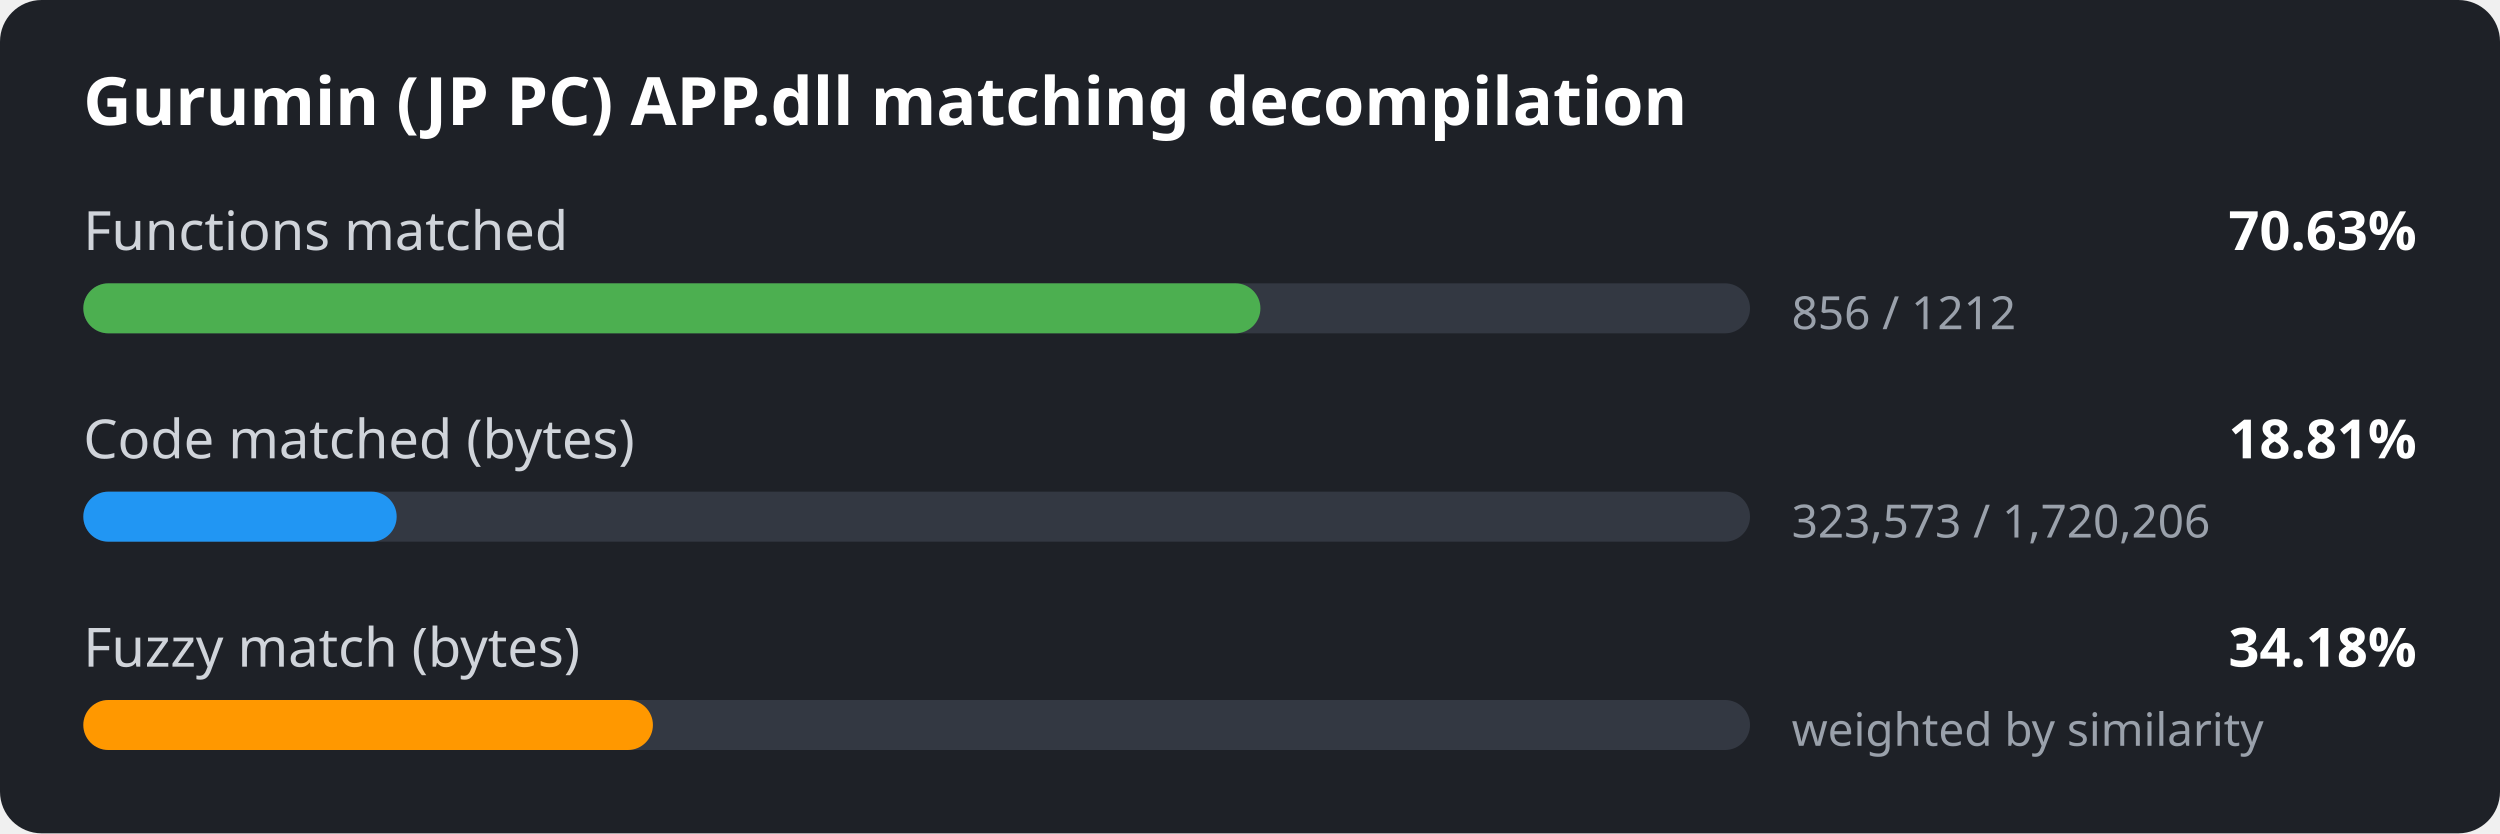
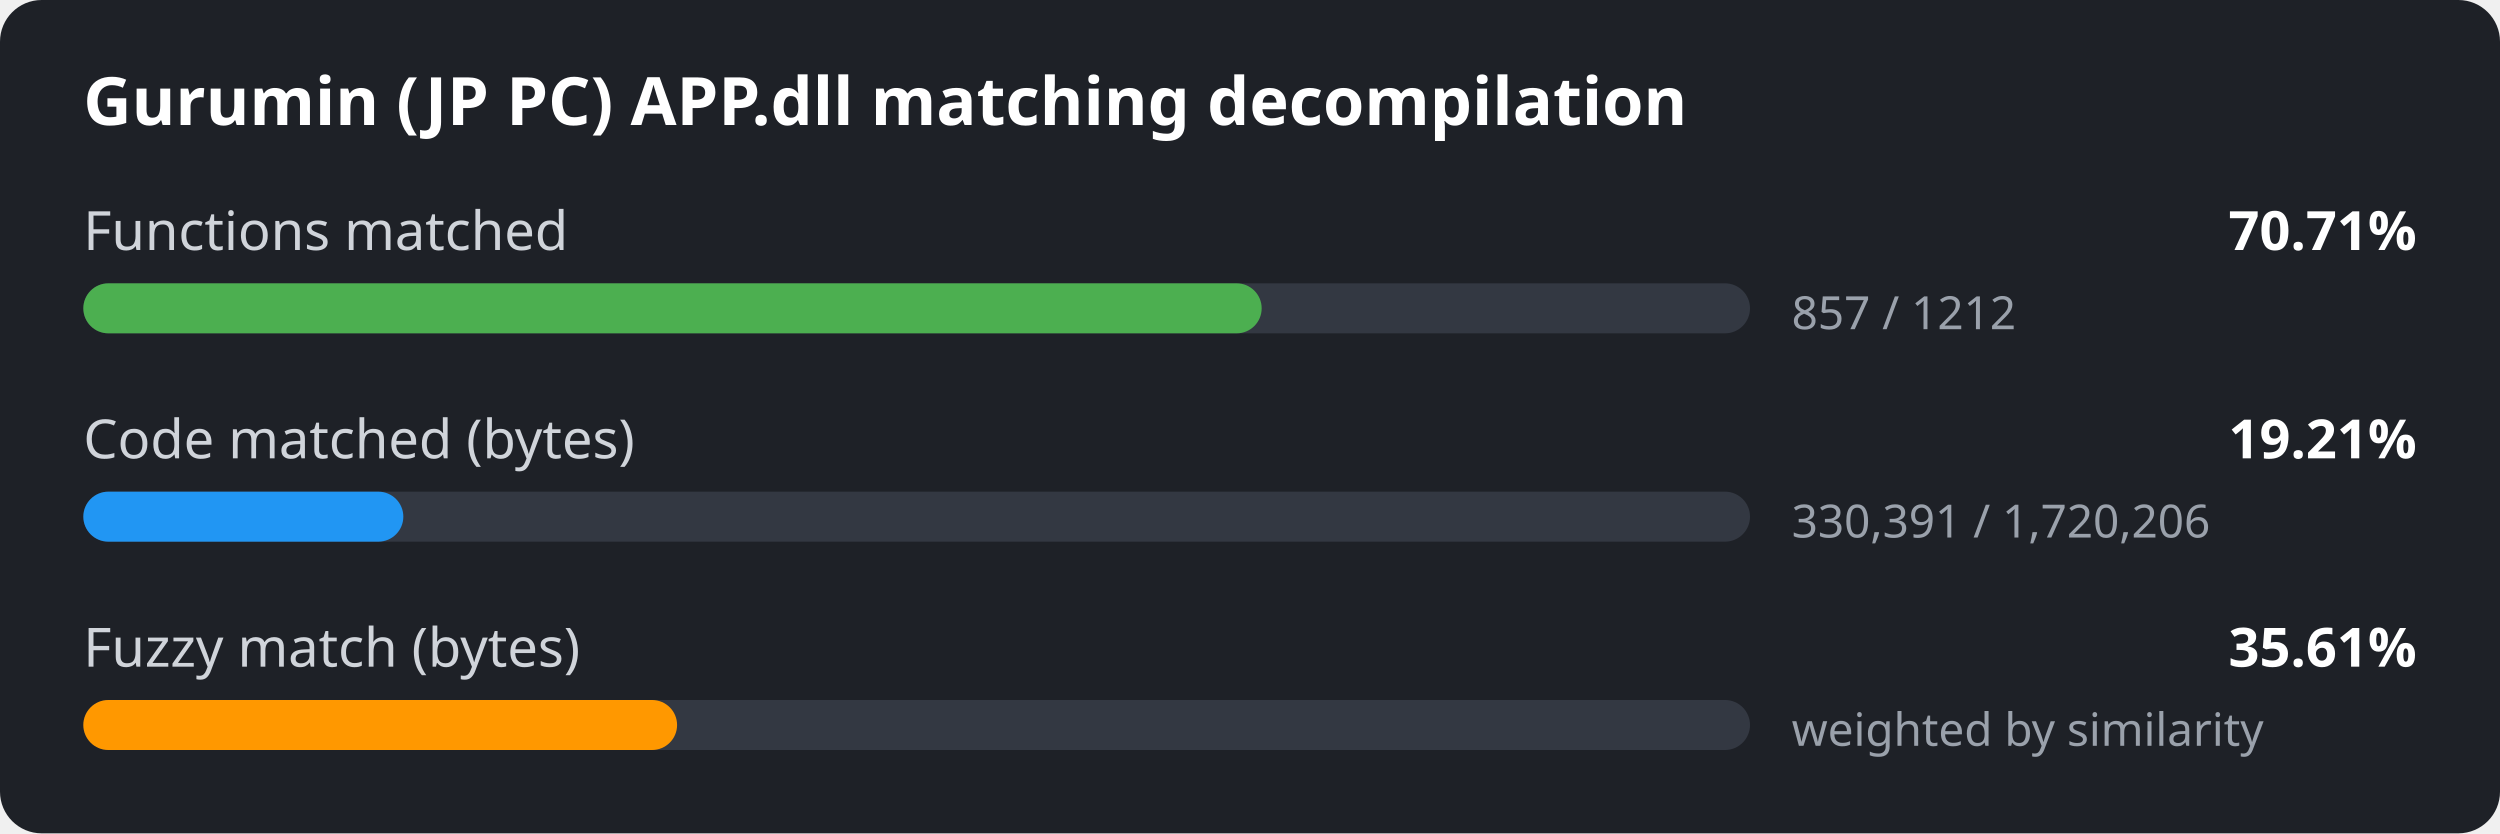
<svg xmlns="http://www.w3.org/2000/svg" width="600" height="200" viewBox="0 0 600 200">
  <style>
.bg { fill: #1e2127; }
.title { font: 600 16px sans-serif; fill: #ffffff; }
.label { font: 13px sans-serif; fill: #d0d4da; }
.value { font: 600 13px sans-serif; fill: #ffffff; }
.detail { font: 11px sans-serif; fill: #9aa1ab; }
.track { fill: #333842; }
</style>
  <rect width="600" height="200" rx="10" class="bg" />
  <text x="20" y="30" class="title">Gurumin (JP PC) APP.dll matching decompilation</text>
  <text x="20" y="60" class="label">Functions matched</text>
-   <text x="580" y="60" class="value" text-anchor="end">70.63%</text>
+   <text x="580" y="60" class="value" text-anchor="end">70.71%</text>
  <rect x="20" y="68" width="400" height="12" rx="6" class="track" />
-   <rect x="20" y="68" width="282.5" height="12" rx="6" fill="#4caf50" />
-   <text x="430" y="79" class="detail">856 / 1212</text>
+   <rect x="20" y="68" width="282.8" height="12" rx="6" fill="#4caf50" />
+   <text x="430" y="79" class="detail">857 / 1212</text>
  <text x="20" y="110" class="label">Code matched (bytes)</text>
-   <text x="580" y="110" class="value" text-anchor="end">18.81%</text>
+   <text x="580" y="110" class="value" text-anchor="end">19.21%</text>
  <rect x="20" y="118" width="400" height="12" rx="6" class="track" />
-   <rect x="20" y="118" width="75.2" height="12" rx="6" fill="#2196f3" />
-   <text x="430" y="129" class="detail">323,573 / 1,720,206</text>
+   <rect x="20" y="118" width="76.8" height="12" rx="6" fill="#2196f3" />
+   <text x="430" y="129" class="detail">330,391 / 1,720,206</text>
  <text x="20" y="160" class="label">Fuzzy match (bytes)</text>
-   <text x="580" y="160" class="value" text-anchor="end">34.18%</text>
+   <text x="580" y="160" class="value" text-anchor="end">35.61%</text>
  <rect x="20" y="168" width="400" height="12" rx="6" class="track" />
-   <rect x="20" y="168" width="136.7" height="12" rx="6" fill="#ff9800" />
+   <rect x="20" y="168" width="142.5" height="12" rx="6" fill="#ff9800" />
  <text x="430" y="179" class="detail">weighted by similarity</text>
</svg>
